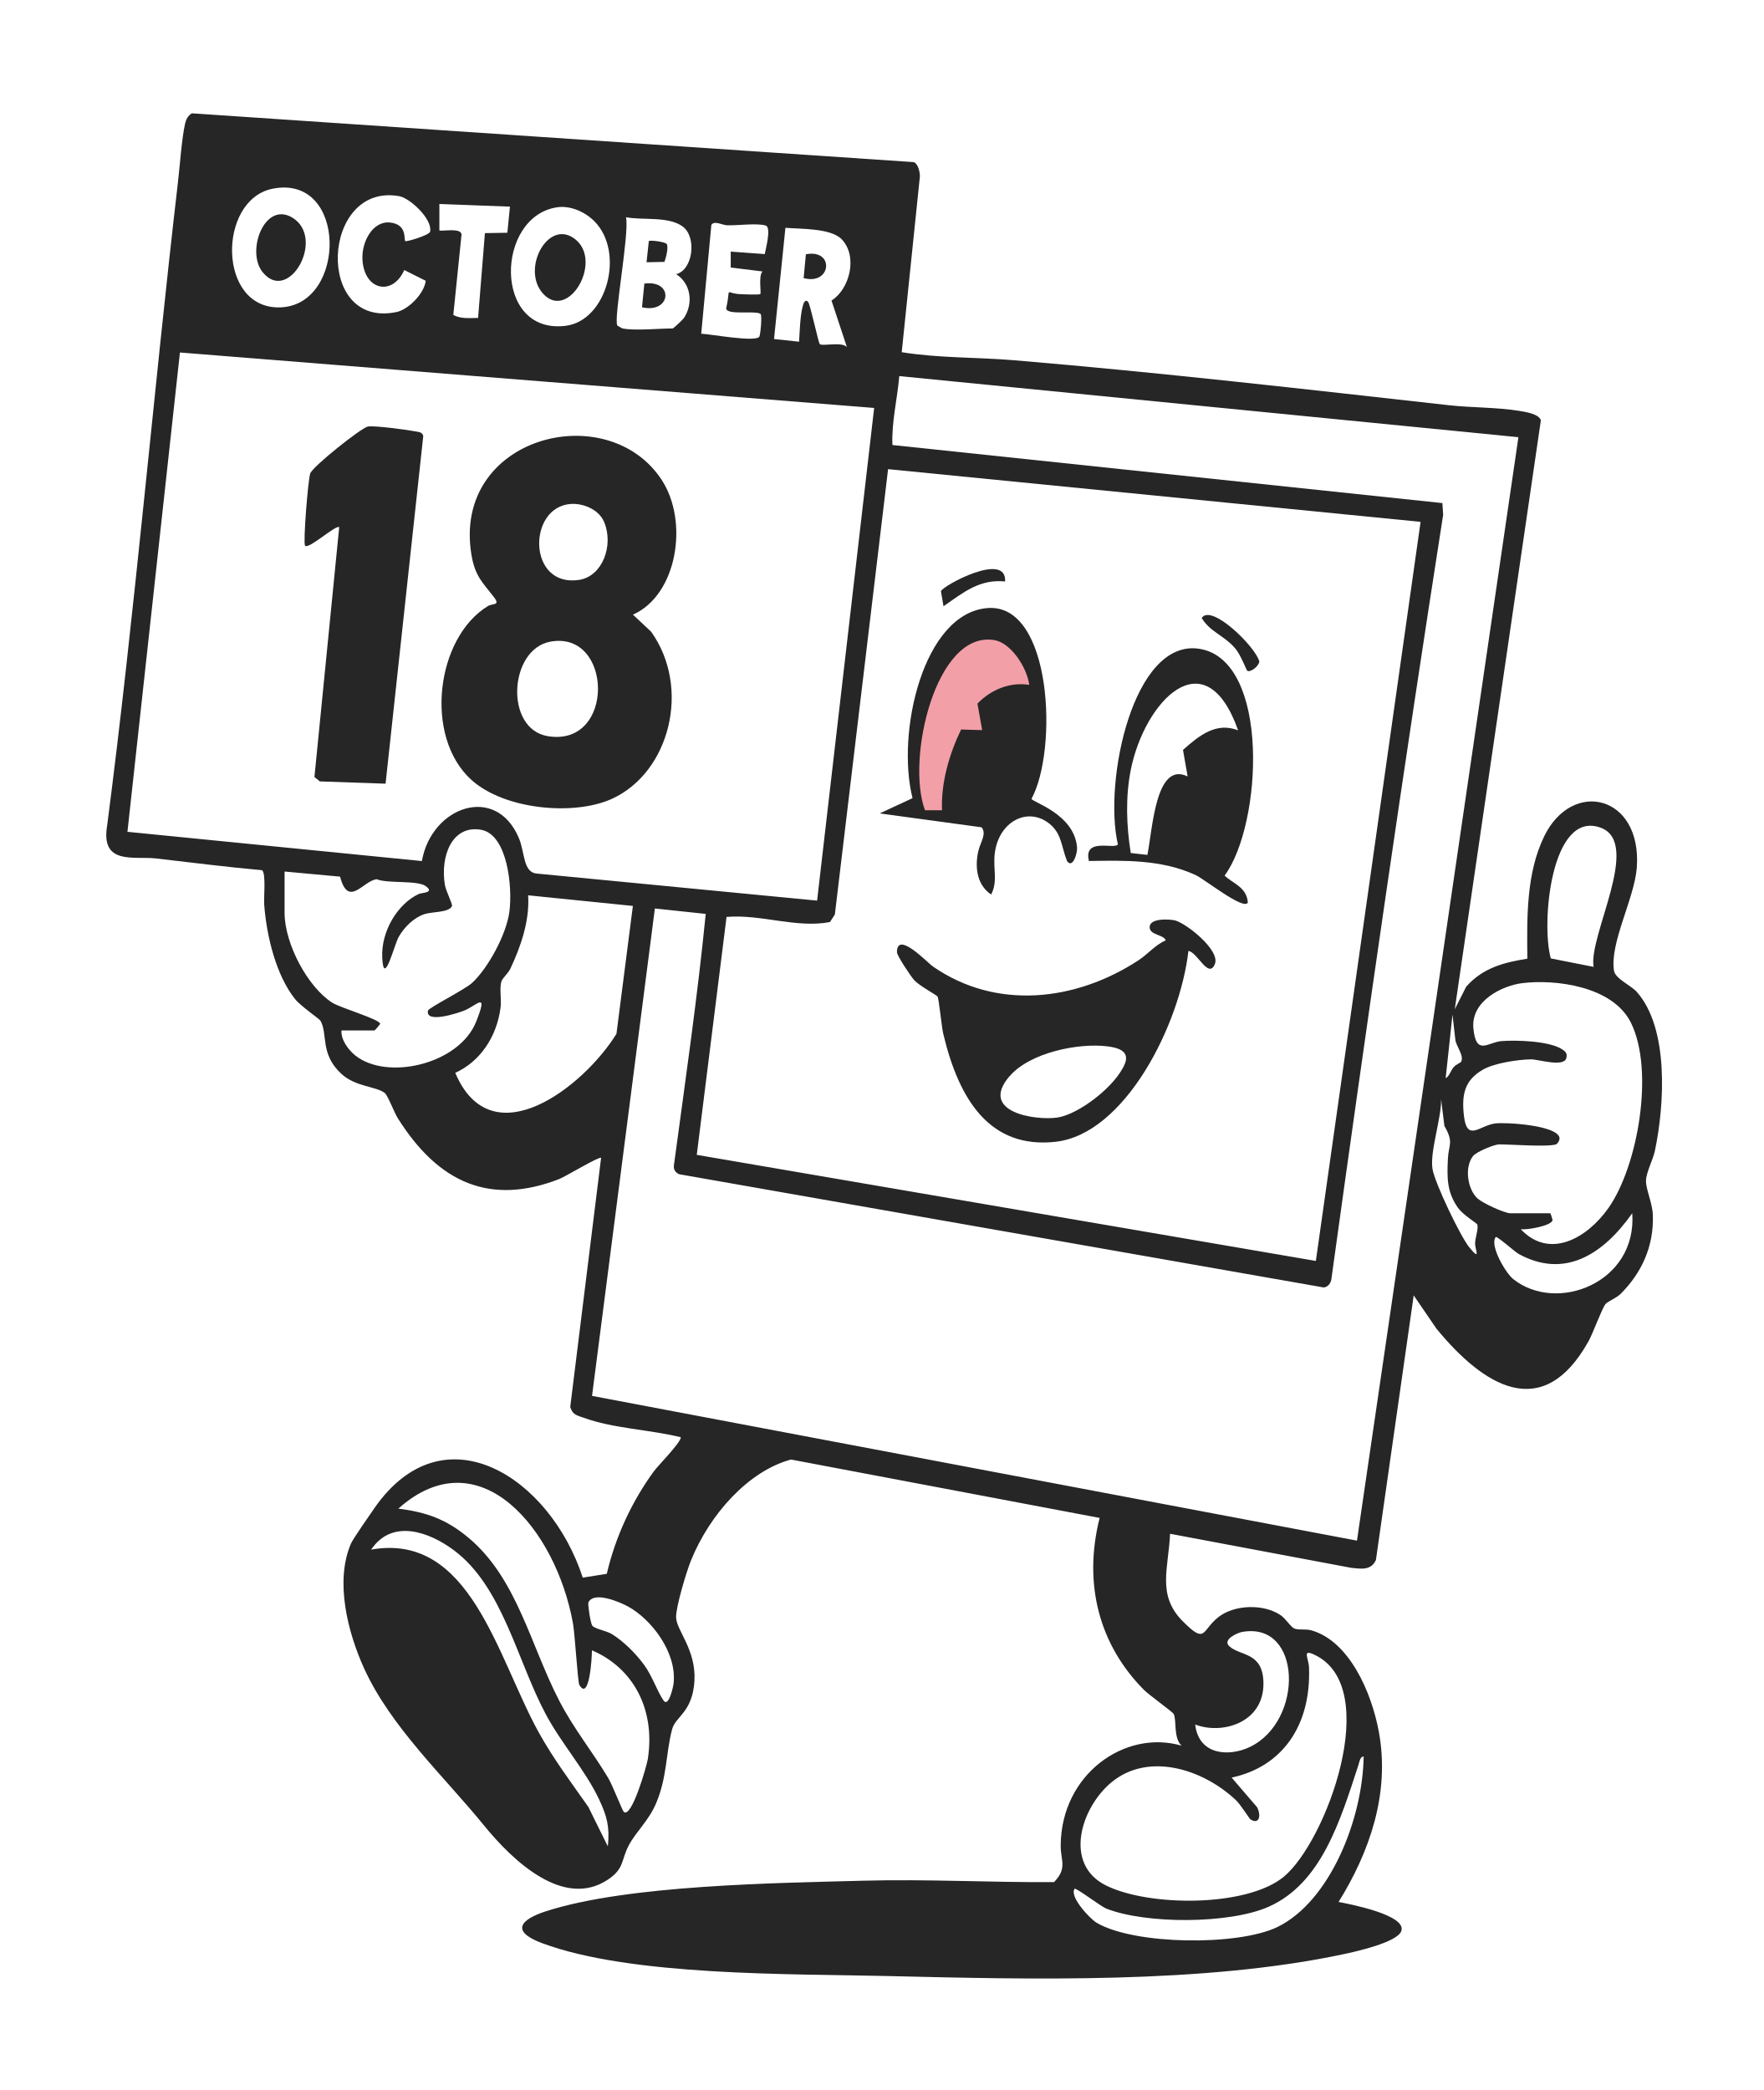
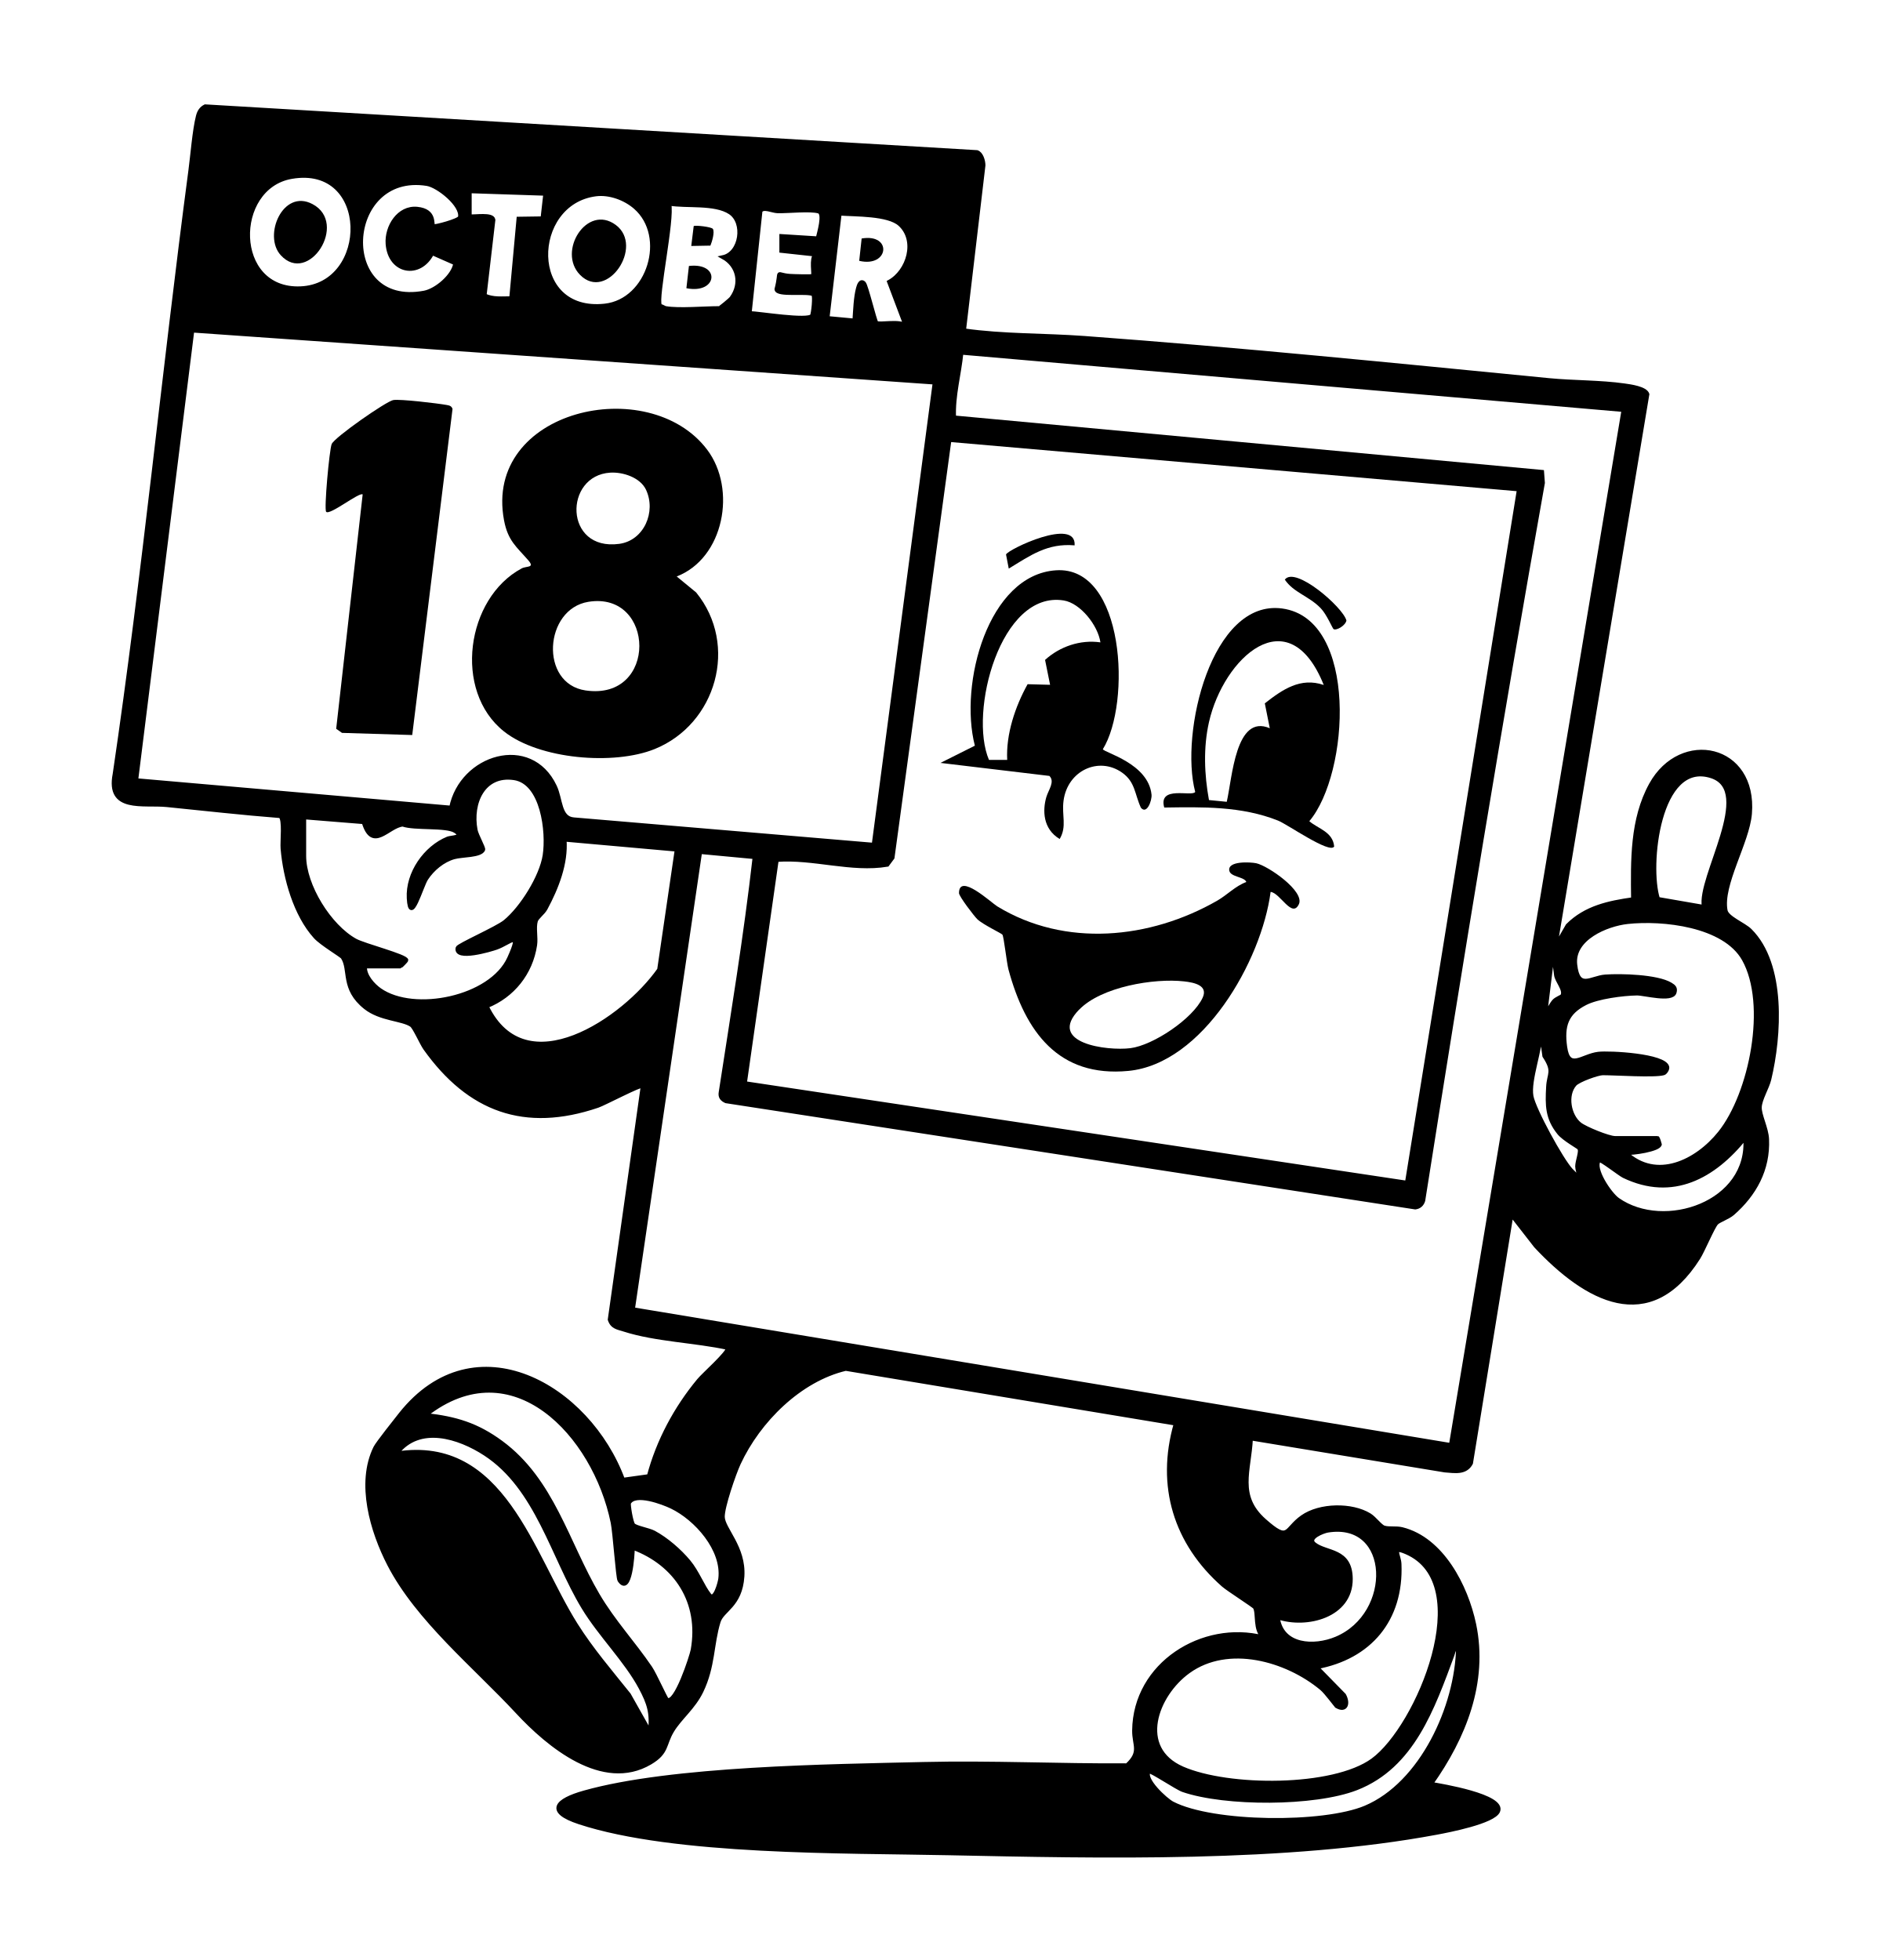
- <svg xmlns="http://www.w3.org/2000/svg" width="200" height="237" viewBox="0 0 200 237" fill="none">
-   <path d="M102.232 39.936C106.425 40.617 110.757 40.496 115.001 40.852C131.45 42.233 147.889 44.12 164.312 45.953C166.873 46.237 169.718 46.177 172.284 46.593C172.924 46.695 174.514 46.936 174.726 47.66L164.963 114.447L166.254 111.896C168.169 109.707 170.632 109.128 173.193 108.712C173.146 104.039 173.059 99.064 175.093 94.856C178.278 88.271 186.204 90.158 185.605 98.383C185.352 101.844 182.496 106.976 183.023 110.099C183.173 110.979 184.97 111.757 185.615 112.493C189.255 116.605 188.764 125.24 187.654 130.51C187.443 131.511 186.684 132.898 186.648 133.857C186.611 134.815 187.37 136.407 187.422 137.728C187.567 141.412 186.074 144.421 183.772 146.718C183.286 147.201 182.321 147.569 182.058 147.876C181.67 148.328 180.622 151.211 180.132 152.091C174.922 161.437 168.21 157.156 162.877 150.656L160.306 146.893L156.021 176.904C155.442 178.146 154.291 177.881 153.233 177.79L132.679 173.925C132.508 177.838 131.161 180.859 134.104 183.832C136.768 186.521 136.236 184.917 138.115 183.41C139.995 181.903 143.382 181.872 145.251 183.181C145.803 183.567 146.402 184.55 146.799 184.682C147.347 184.869 148.049 184.694 148.699 184.875C152.933 186.069 155.504 191.773 156.356 196.392C157.647 203.405 155.262 210.086 151.787 215.676C152.825 215.875 159.583 217.135 158.896 218.986C158.416 220.277 153.64 221.326 152.36 221.597C136.437 224.986 116.777 224.461 100.56 224.075C89.676 223.816 71.513 224.111 61.44 220.337C57.862 218.992 59.013 217.66 61.946 216.719C71.234 213.734 88.019 213.535 97.957 213.264C105.144 213.071 112.342 213.475 119.523 213.427C121.072 211.811 120.257 211.015 120.277 209.224C120.355 201.186 127.562 196.085 133.985 197.954C133.035 197.092 133.448 195.054 133.087 194.348C132.983 194.143 130.278 192.189 129.731 191.641C124.681 186.564 122.792 179.678 124.692 172.128L89.697 165.507C84.828 166.816 80.46 171.766 78.359 176.94C77.858 178.17 76.634 182.21 76.665 183.41C76.701 184.881 78.947 187.07 78.746 190.598C78.54 194.161 76.609 194.632 76.221 196.073C75.483 198.822 75.674 201.457 74.404 204.472C73.557 206.48 72.122 207.698 71.296 209.266C70.413 210.942 70.816 211.883 68.942 213.137C63.928 216.49 58.172 211.045 54.862 206.975C50.37 201.451 44.293 195.825 41.268 189.15C39.456 185.147 37.938 179.34 39.801 175.028C40.023 174.51 42.022 171.64 42.497 170.958C50.37 159.701 62.4 167.551 66.081 178.9L68.807 178.466C69.793 174.22 71.673 170.241 74.11 166.888C74.647 166.147 77.192 163.608 77.202 162.981C73.728 162.113 69.546 161.998 66.19 160.768C65.508 160.521 64.925 160.472 64.661 159.544L68.162 131.294C67.955 131.107 64.093 133.435 63.396 133.706C55.657 136.703 49.756 134.231 45.083 126.76C44.706 126.157 43.968 124.209 43.633 123.944C42.672 123.19 40.344 123.25 38.753 121.809C36.249 119.542 37.199 117.263 36.342 115.755C36.203 115.508 34.102 114.109 33.441 113.271C31.314 110.594 30.229 106.174 29.961 102.598C29.894 101.736 30.183 99.052 29.718 98.678C25.701 98.323 21.7 97.804 17.694 97.346C15.179 97.062 11.374 98.148 12.154 93.589C15.298 69.343 17.358 44.922 20.182 20.628C20.404 18.735 20.6 15.768 20.982 14.05C21.101 13.513 21.318 13.103 21.762 12.85L103.621 18.385C104.091 18.566 104.308 19.446 104.313 19.983L102.248 39.954L102.232 39.936ZM30.911 21.4C24.628 22.648 24.628 35.196 31.871 34.852C39.342 34.503 39.394 19.712 30.911 21.4ZM45.951 27.339C46.064 27.454 48.697 26.664 48.775 26.266C49.048 24.813 46.467 22.467 45.29 22.25C36.425 20.628 35.635 37.373 44.99 35.377C46.25 35.112 48.078 33.363 48.279 31.844L45.842 30.62C44.52 33.592 41.335 32.959 41.103 29.498C40.963 27.406 42.295 25.006 44.252 25.235C46.209 25.464 45.765 27.128 45.956 27.333L45.951 27.339ZM57.825 23.432L49.823 23.131V26.139C50.334 26.23 52.224 25.82 52.337 26.574L51.403 35.715C52.286 36.191 53.267 36.053 54.211 36.053L54.986 26.435L57.531 26.393L57.825 23.432ZM63.185 23.504C56.168 24.529 55.889 37.982 64.15 36.945C68.828 36.36 70.903 28.581 67.382 25.072C66.282 23.975 64.625 23.293 63.185 23.504ZM70.604 37.246C72.029 37.524 74.688 37.246 76.283 37.246C76.366 37.246 77.445 36.233 77.569 36.04C78.679 34.316 78.297 32.115 76.671 31.09C78.576 30.62 79.04 26.911 77.43 25.699C75.819 24.487 72.809 25 70.986 24.632C71.389 26.447 69.566 36.071 69.995 36.903C70.01 36.939 70.547 37.24 70.599 37.252L70.604 37.246ZM86.718 28.817C86.831 28.214 87.487 25.796 86.831 25.579C85.928 25.277 83.599 25.579 82.469 25.549C81.906 25.53 80.961 24.964 80.662 25.518L79.515 37.843C80.512 37.873 85.716 38.85 86.109 38.169C86.227 37.964 86.449 35.733 86.232 35.588C85.633 35.184 82.401 35.781 82.345 34.973C82.913 32.465 82.118 33.206 83.764 33.345C84.157 33.375 86.134 33.448 86.217 33.345C86.341 33.194 85.979 31.229 86.47 30.782L82.861 30.336V28.533L86.713 28.811L86.718 28.817ZM95.438 27.128C94.204 25.85 90.709 25.977 89.062 25.832L87.771 38.446L90.611 38.748C90.688 37.548 90.724 35.962 90.998 34.828C91.07 34.521 91.266 33.809 91.638 34.243C91.886 34.527 92.794 38.856 92.96 39.019C93.233 39.297 95.438 38.718 96.032 39.351L94.287 34.081C96.331 32.814 97.317 29.076 95.438 27.128ZM99.129 46.261L20.404 39.972L14.451 94.325L47.84 97.641C48.925 91.443 56.266 88.844 58.853 95.073C59.514 96.659 59.312 98.92 60.851 99.058L92.655 102.128L99.124 46.261H99.129ZM172.181 49.577L101.974 42.649C101.752 45.254 101.091 47.829 101.195 50.464L163.559 57.048L163.646 58.381C159.134 87.246 154.962 116.183 150.956 145.157C150.827 145.633 150.538 145.934 150.104 145.995L76.996 133.151C76.572 132.928 76.34 132.639 76.428 132.066C77.703 122.611 79.082 113.132 80.026 103.635L74.259 103.02L67.134 158.29L153.873 174.703L172.181 49.577ZM161.086 59.177L100.704 53.201L94.669 103.701L94.111 104.558C90.327 105.287 86.248 103.641 82.386 103.979L79.009 130.956L149.211 142.986L161.086 59.177ZM180.705 109.641C180.096 106.113 186.219 95.573 181.495 93.855C175.888 91.817 174.726 104.684 175.852 108.682L180.705 109.641ZM32.269 98.829V103.484C32.269 107.078 34.948 111.98 37.679 113.705C38.609 114.296 43.111 115.598 43.106 116.099C43.106 116.153 42.512 116.852 42.466 116.852H38.722C38.64 117.944 39.564 119.108 40.287 119.687C43.916 122.581 52.079 120.681 53.995 115.852C55.404 112.306 54.093 114.006 52.652 114.591C52.079 114.826 48.217 116.141 48.527 114.603C48.594 114.278 52.688 112.24 53.556 111.438C55.322 109.798 57.407 106.011 57.758 103.412C58.141 100.572 57.542 94.596 54.526 94.09C51.269 93.541 49.906 97.069 50.448 100.349C50.561 101.03 51.336 102.532 51.253 102.737C50.954 103.49 49.023 103.376 48.155 103.653C46.978 104.033 45.883 105.064 45.212 106.24C44.691 107.156 43.514 112.041 43.343 108.598C43.199 105.583 45.104 102.483 47.489 101.374C47.825 101.217 49.338 101.253 48.269 100.481C47.319 99.794 43.983 100.216 42.719 99.704C41.185 99.848 39.512 103.02 38.562 99.408L32.269 98.829ZM71.766 102.731L59.886 101.525C60.082 104.389 59.044 107.368 57.872 109.846C57.598 110.425 56.953 110.907 56.839 111.347C56.628 112.173 56.881 113.331 56.762 114.26C56.318 117.667 54.366 120.416 51.625 121.658C55.745 131.409 66.19 123.244 69.902 117.232L71.766 102.725V102.731ZM176.445 129.768C175.49 130.088 171.355 129.768 169.992 129.768C169.475 129.768 167.405 130.601 167.018 131.113C166.027 132.41 166.424 134.894 167.555 135.913C168.148 136.443 170.611 137.583 171.282 137.583H175.8C175.836 137.583 176.048 138.295 176.048 138.337C176.027 139.006 173.043 139.507 172.444 139.386C175.676 142.829 179.936 140.465 182.388 136.986C185.729 132.241 187.618 121.417 184.944 115.984C182.889 111.806 176.327 111.022 172.609 111.486C170.389 111.763 166.77 113.47 167.075 116.623C167.379 119.777 168.716 118.185 170.255 118.058C171.923 117.92 175.754 118.04 177.173 119.011C177.54 119.264 177.752 119.469 177.607 120C177.323 121.049 174.385 120.115 173.611 120.127C172.139 120.151 169.444 120.543 168.143 121.303C166.13 122.472 165.696 124.034 166.011 126.597C166.367 129.503 167.777 127.64 169.512 127.399C170.668 127.236 176.585 127.586 176.838 129.021C176.884 129.292 176.616 129.714 176.451 129.768H176.445ZM165.686 120.404C166.052 119.68 165.077 118.613 165.02 117.835L164.705 115.05L163.93 122.255C164.318 122.098 164.472 121.459 164.818 121.031C165.056 120.736 165.65 120.482 165.691 120.404H165.686ZM167.498 138.831C167.431 138.699 165.866 137.728 165.34 136.98C164.08 135.201 164.075 133.64 164.183 131.415C164.261 129.756 164.885 129.582 163.786 127.676L163.414 124.655C163.455 126.814 162.128 130.588 162.433 132.536C162.686 134.134 165.619 140.254 166.636 141.478C167.963 143.076 167.26 141.677 167.266 141.02C167.271 140.363 167.704 139.223 167.498 138.825V138.831ZM169.604 140.284C168.892 141.249 170.745 144.367 171.582 145.036C176.502 148.98 185.651 145.476 185.088 137.577C181.768 142.286 177.395 145.036 172.212 142.196C171.804 141.973 169.723 140.116 169.604 140.278V140.284ZM67.119 187.142C67.129 187.914 66.835 193.003 65.689 191.056C65.518 190.766 65.188 185.273 64.971 184.079C63.056 173.431 54.366 162.872 45.171 171.073C48.331 171.483 50.561 172.231 53.153 174.401C58.605 178.978 60.118 186.461 63.396 192.823C65.054 196.043 67.186 198.629 68.983 201.644C69.458 202.446 70.583 205.341 70.738 205.467C71.637 206.215 73.34 200.227 73.459 199.474C74.352 193.715 71.704 189.09 67.124 187.142H67.119ZM68.926 209.368C69.158 207.137 68.818 205.938 67.94 204.062C66.391 200.752 63.634 197.689 61.853 194.324C58.6 188.186 56.968 179.883 51.454 175.782C48.666 173.708 44.464 172.182 42.084 175.722C53.339 173.72 56.364 187.89 61.078 196.428C62.746 199.443 64.77 202.127 66.711 204.894L68.926 209.375V209.368ZM67.181 184.369C67.46 184.7 68.818 184.954 69.36 185.285C70.687 186.099 72.075 187.474 73.046 188.801C73.965 190.055 74.538 191.834 75.251 192.841C75.808 193.631 76.335 191.351 76.386 190.863C76.753 187.329 73.82 183.603 71.239 182.186C70.315 181.679 67.356 180.389 66.721 181.71C66.634 181.896 66.954 184.103 67.176 184.363L67.181 184.369ZM135.529 195.554C135.926 199.063 139.391 199.22 141.719 198.105C147.889 195.156 147.657 183.814 140.831 185.062C140.351 185.147 138.565 185.918 139.401 186.684C140.661 187.83 143.247 187.299 143.268 190.893C143.294 195.373 138.575 196.73 135.524 195.554H135.529ZM141.781 206.299C141.673 206.233 140.676 204.635 140.155 204.141C136.422 200.607 130.242 198.647 126.049 202.096C122.595 204.937 120.54 211.37 125.404 213.8C130.268 216.23 141.389 216.285 145.581 212.812C150.383 208.832 156.805 191.436 149.138 187.685C147.564 186.913 148.4 187.999 148.436 189.102C148.679 195.831 145.266 200.384 139.659 201.572L142.561 204.949C143.046 205.962 142.757 206.926 141.781 206.305V206.299ZM121.852 214.18C121.232 215.091 123.623 217.605 124.346 218.033C128.646 220.566 140.377 220.668 144.817 218.534C150.765 215.67 154.523 206.348 154.632 199.166C154.198 199.25 154.167 199.751 154.043 200.131C151.973 206.474 149.841 213.559 143.862 216.218C139.427 218.19 129.947 218.196 125.461 216.435C124.815 216.182 121.976 213.999 121.847 214.186L121.852 214.18Z" fill="#262626" />
-   <path d="M134.76 107.838C133.804 116.177 127.578 128.623 119.668 129.479C112.275 130.281 108.748 124.77 106.957 117.214C106.771 116.424 106.471 113.283 106.317 113.006C106.234 112.855 104.241 111.781 103.658 111.142C103.317 110.768 101.711 108.375 101.711 107.983C101.706 105.474 105.145 109.152 105.774 109.587C112.961 114.585 121.976 113.548 129.091 108.899C130.17 108.194 131.011 107.132 132.183 106.638C131.992 105.999 130.521 106.047 130.381 105.281C130.159 104.057 132.638 104.226 133.236 104.371C134.476 104.672 138.42 107.76 137.754 109.333C137.026 111.052 135.787 107.983 134.775 107.838H134.76ZM114.453 122.062C110.984 126.145 117.433 127.079 119.885 126.729C122.296 126.386 126.509 123.184 127.552 120.627C128.151 119.156 126.695 118.794 125.595 118.656C122.399 118.239 116.792 119.313 114.459 122.068L114.453 122.062Z" fill="#262626" />
-   <path d="M71.766 69.693L73.836 71.635C78.375 77.996 75.958 87.547 69.438 90.562C65.116 92.558 57.196 91.817 53.458 88.44C48.032 83.538 49.446 72.316 55.322 68.728C55.864 68.397 56.762 68.704 56.019 67.727C54.78 66.105 53.866 65.382 53.458 62.91C51.253 49.523 68.797 45.013 74.998 54.365C78.163 59.141 76.779 67.504 71.766 69.699V69.693ZM64.729 57.145C59.788 57.483 59.803 66.666 65.679 65.756C68.296 65.352 69.618 61.885 68.513 59.207C67.899 57.73 66.076 57.055 64.734 57.145H64.729ZM62.406 72.762C57.707 73.625 57.196 82.657 62.106 83.477C69.794 84.762 69.525 71.454 62.406 72.762Z" fill="#262626" />
-   <path d="M38.465 59.78C38.114 59.461 34.969 62.349 34.593 61.879C34.35 61.577 34.933 54.395 35.176 53.696C35.455 52.888 40.943 48.534 41.702 48.372C42.42 48.221 46.431 48.77 47.366 48.962C47.66 49.023 47.887 49.071 47.996 49.445L43.721 88.868L36.27 88.609L35.656 88.114L38.465 59.774V59.78Z" fill="#262626" />
-   <path d="M61.528 33.242C59.065 30.408 62.251 24.614 65.307 27.195C68.358 29.775 64.373 36.511 61.528 33.242Z" fill="#262626" />
-   <path d="M29.77 30.849C27.881 28.485 29.997 22.781 33.142 24.674C36.983 26.983 32.729 34.551 29.77 30.849Z" fill="#262626" />
-   <path d="M72.799 34.846L73.067 32.157C76.454 31.704 76.124 35.6 72.799 34.846Z" fill="#262626" />
-   <path d="M75.607 27.671C75.819 28.069 75.519 29.226 75.344 29.697L73.315 29.739L73.573 27.339C73.687 27.2 75.473 27.423 75.607 27.677V27.671Z" fill="#262626" />
-   <path d="M91.127 31.536L91.385 28.835C94.664 28.201 94.297 32.386 91.127 31.536Z" fill="#262626" />
-   <path d="M103.477 90.508C101.603 83.103 104.68 69.506 111.996 68.951C119.312 68.396 119.978 85.045 116.968 90.58C117.081 90.99 121.795 92.287 122.131 96.073C122.193 96.767 121.635 98.534 121 97.653C120.329 95.977 120.411 94.542 119.002 93.408C116.539 91.43 113.235 93.155 112.801 96.785C112.584 98.594 113.183 99.902 112.388 101.44C110.581 100.204 110.576 97.949 110.968 96.387C111.201 95.482 111.908 94.518 111.299 93.812L99.749 92.238" fill="#262626" />
-   <path d="M116.709 77.664C116.446 75.614 114.598 72.931 112.822 72.599C106.099 71.357 102.723 86.136 104.891 91.877H106.822C106.683 88.759 107.674 85.419 108.986 82.723L111.371 82.796L110.839 79.787C112.398 78.165 114.582 77.314 116.704 77.664H116.709Z" fill="#F39FA8" />
-   <path d="M141.497 102.351C141.038 103.273 136.556 99.667 135.549 99.215C131.672 97.448 127.505 97.569 123.478 97.635C122.812 94.91 126.442 96.375 126.762 95.748C125.11 88.615 128.491 72.406 135.988 73.57C144.084 74.831 143.139 93.517 138.864 99.288C139.809 100.21 141.363 100.566 141.502 102.357L141.497 102.351ZM140.392 82.808C136.654 72.226 129.762 79.558 128.223 87.306C127.614 90.382 127.727 93.656 128.223 96.731L130.107 96.942C130.696 94.072 131.032 86.263 134.672 88.048L134.145 85.039C136.029 83.357 137.929 81.861 140.387 82.814L140.392 82.808Z" fill="#262626" />
-   <path d="M142.803 75.011C142.7 75.638 141.755 76.26 141.44 76.067C141.327 75.994 140.718 74.288 140.062 73.522C138.823 72.063 137.191 71.647 136.267 70.079C137.362 68.397 142.411 73.389 142.798 75.011" fill="#262626" />
-   <path d="M113.973 65.936C111.092 65.653 109.306 67.136 106.988 68.746L106.698 67.04C106.905 66.418 114.159 62.481 113.973 65.93V65.936Z" fill="#262626" />
+ <svg xmlns="http://www.w3.org/2000/svg" width="495" height="515" viewBox="0 0 495 515" fill="none">
+   <path d="M253.269 86.79C263.655 88.271 274.386 88.009 284.9 88.782C325.651 91.783 366.377 95.884 407.064 99.868C413.408 100.484 420.456 100.353 426.813 101.257C428.399 101.48 432.338 102.004 432.863 103.577L408.676 248.72L411.873 243.177C416.619 238.42 422.72 237.162 429.064 236.258C428.949 226.102 428.731 215.291 433.771 206.144C441.663 191.834 461.297 195.936 459.813 213.81C459.186 221.332 452.113 232.484 453.417 239.272C453.788 241.185 458.24 242.876 459.838 244.474C468.856 253.411 467.641 272.177 464.891 283.63C464.366 285.805 462.486 288.819 462.397 290.903C462.307 292.986 464.187 296.446 464.315 299.316C464.673 307.323 460.977 313.862 455.272 318.854C454.07 319.903 451.678 320.702 451.026 321.37C450.066 322.353 447.47 328.617 446.255 330.53C433.349 350.842 416.721 341.538 403.508 327.412L397.138 319.234L386.522 384.455C385.09 387.154 382.237 386.578 379.615 386.381L328.695 377.981C328.273 386.486 324.935 393.051 332.226 399.512C338.826 405.356 337.508 401.87 342.164 398.594C346.82 395.318 355.211 395.253 359.841 398.096C361.209 398.935 362.693 401.071 363.678 401.359C365.034 401.765 366.773 401.385 368.385 401.779C378.873 404.373 385.243 416.77 387.354 426.808C390.551 442.048 384.642 456.568 376.034 468.715C378.605 469.148 395.348 471.887 393.647 475.91C392.457 478.714 380.626 480.994 377.454 481.584C338.007 488.949 289.3 487.808 249.124 486.97C222.162 486.406 177.164 487.048 152.209 478.845C143.345 475.923 146.198 473.027 153.463 470.983C176.473 464.496 218.056 464.063 242.678 463.474C260.483 463.054 278.313 463.932 296.105 463.828C299.942 460.316 297.921 458.586 297.972 454.694C298.164 437.226 316.02 426.14 331.931 430.202C329.578 428.328 330.601 423.899 329.706 422.365C329.45 421.92 322.748 417.674 321.392 416.482C308.883 405.448 304.201 390.483 308.908 374.076L222.213 359.688C210.151 362.531 199.33 373.29 194.124 384.533C192.884 387.207 189.852 395.987 189.929 398.594C190.019 401.792 195.583 406.549 195.084 414.215C194.572 421.959 189.788 422.981 188.829 426.113C187 432.089 187.473 437.816 184.327 444.368C182.229 448.731 178.673 451.378 176.627 454.786C174.44 458.429 175.437 460.473 170.794 463.199C158.374 470.485 144.113 458.651 135.914 449.806C124.786 437.802 109.731 425.576 102.236 411.07C97.747 402.368 93.986 389.749 98.603 380.379C99.153 379.252 104.104 373.015 105.28 371.534C124.786 347.068 154.588 364.13 163.708 388.792L170.462 387.849C172.905 378.623 177.56 369.974 183.598 362.688C184.928 361.077 191.234 355.56 191.259 354.197C182.651 352.31 172.291 352.061 163.977 349.388C162.288 348.85 160.843 348.745 160.191 346.727L168.863 285.334C168.351 284.927 158.784 289.986 157.057 290.575C137.884 297.088 123.264 291.715 111.688 275.479C110.755 274.169 108.926 269.936 108.094 269.359C105.715 267.721 99.947 267.852 96.007 264.72C89.803 259.793 92.157 254.84 90.034 251.564C89.688 251.026 84.483 247.986 82.845 246.165C77.576 240.346 74.89 230.741 74.225 222.97C74.058 221.096 74.775 215.265 73.623 214.452C63.672 213.679 53.759 212.552 43.834 211.556C37.605 210.94 28.178 213.299 30.109 203.392C37.899 150.7 43.002 97.627 49.999 44.83C50.549 40.715 51.035 34.268 51.981 30.533C52.276 29.367 52.813 28.476 53.913 27.925L256.709 39.955C257.873 40.348 258.411 42.261 258.423 43.428L253.307 86.829L253.269 86.79ZM76.578 46.507C61.012 49.22 61.012 76.49 78.957 75.743C97.465 74.983 97.593 42.838 76.578 46.507ZM113.837 59.415C114.119 59.664 120.642 57.947 120.834 57.082C121.512 53.924 115.116 48.827 112.2 48.355C90.238 44.83 88.281 81.221 111.458 76.883C114.579 76.306 119.107 72.506 119.606 69.204L113.569 66.544C110.294 73.004 102.402 71.628 101.827 64.106C101.481 59.559 104.781 54.344 109.629 54.842C114.477 55.34 113.377 58.956 113.85 59.402L113.837 59.415ZM143.256 50.923L123.43 50.268V56.807C124.697 57.004 129.378 56.113 129.659 57.751L127.344 77.617C129.531 78.652 131.962 78.351 134.302 78.351L136.221 57.449L142.527 57.358L143.256 50.923ZM156.533 51.081C139.15 53.308 138.459 82.544 158.924 80.29C170.513 79.019 175.655 62.114 166.931 54.488C164.207 52.103 160.101 50.622 156.533 51.081ZM174.913 80.945C178.443 81.548 185.03 80.945 188.983 80.945C189.187 80.945 191.861 78.744 192.167 78.325C194.917 74.577 193.971 69.794 189.942 67.566C194.662 66.544 195.813 58.485 191.822 55.851C187.831 53.217 180.374 54.331 175.859 53.531C176.857 57.475 172.342 78.39 173.404 80.198C173.442 80.277 174.772 80.932 174.9 80.959L174.913 80.945ZM214.833 62.626C215.114 61.315 216.738 56.06 215.114 55.589C212.876 54.933 207.107 55.589 204.306 55.523C202.912 55.484 200.571 54.252 199.829 55.458L196.99 82.243C199.458 82.308 212.351 84.431 213.323 82.95C213.617 82.505 214.167 77.656 213.63 77.342C212.147 76.464 204.14 77.761 203.999 76.005C205.406 70.554 203.436 72.165 207.516 72.467C208.488 72.532 213.387 72.69 213.592 72.467C213.899 72.139 213.004 67.867 214.219 66.898L205.278 65.928V62.01L214.82 62.612L214.833 62.626ZM236.436 58.956C233.379 56.178 224.72 56.453 220.64 56.139L217.442 83.553L224.477 84.208C224.669 81.601 224.758 78.154 225.436 75.691C225.615 75.022 226.101 73.476 227.022 74.419C227.636 75.035 229.887 84.444 230.297 84.798C230.974 85.401 236.436 84.143 237.907 85.519L233.584 74.066C238.649 71.314 241.092 63.189 236.436 58.956ZM245.581 100.536L50.549 86.869L35.801 204.991L118.519 212.198C121.205 198.727 139.393 193.079 145.801 206.616C147.438 210.062 146.94 214.976 150.751 215.278L229.542 221.948L245.569 100.536H245.581ZM426.557 107.744L252.629 92.687C252.079 98.348 250.442 103.943 250.698 109.67L405.197 123.98L405.414 126.876C394.235 189.606 383.9 252.494 373.974 315.46C373.655 316.496 372.938 317.151 371.864 317.282L190.748 289.37C189.699 288.885 189.123 288.256 189.341 287.011C192.5 266.463 195.915 245.863 198.256 225.224L183.969 223.887L166.317 344.002L381.201 379.672L426.557 107.744ZM399.07 128.606L249.483 115.619L234.53 225.368L233.149 227.229C223.773 228.815 213.669 225.237 204.101 225.971L195.736 284.6L369.651 310.743L399.07 128.606ZM447.674 238.276C446.165 230.61 461.335 207.704 449.631 203.969C435.741 199.54 432.863 227.504 435.651 236.192L447.674 238.276ZM79.942 214.78V224.896C79.942 232.707 86.58 243.36 93.347 247.108C95.649 248.392 106.802 251.223 106.79 252.311C106.79 252.429 105.319 253.949 105.204 253.949H95.93C95.726 256.321 98.015 258.85 99.806 260.108C108.798 266.398 129.02 262.27 133.765 251.773C137.257 244.068 134.008 247.763 130.44 249.035C129.02 249.546 119.452 252.402 120.22 249.061C120.386 248.353 130.529 243.924 132.678 242.181C137.052 238.617 142.22 230.387 143.09 224.739C144.036 218.567 142.552 205.581 135.083 204.48C127.012 203.287 123.635 210.953 124.978 218.082C125.259 219.563 127.178 222.826 126.973 223.271C126.231 224.91 121.448 224.661 119.299 225.263C116.383 226.089 113.671 228.33 112.008 230.885C110.716 232.877 107.8 243.491 107.378 236.009C107.02 229.457 111.74 222.721 117.649 220.31C118.48 219.969 122.228 220.048 119.58 218.37C117.227 216.877 108.964 217.794 105.83 216.68C102.031 216.995 97.887 223.887 95.534 216.038L79.942 214.78ZM177.791 223.258L148.359 220.637C148.845 226.862 146.274 233.336 143.371 238.721C142.693 239.979 141.094 241.028 140.813 241.984C140.288 243.78 140.915 246.296 140.621 248.314C139.521 255.718 134.686 261.693 127.894 264.393C138.101 285.583 163.977 267.839 173.173 254.774L177.791 223.245V223.258ZM437.122 282.018C434.756 282.713 424.51 282.018 421.134 282.018C419.855 282.018 414.726 283.827 413.766 284.94C411.31 287.758 412.295 293.157 415.097 295.371C416.567 296.525 422.669 299.001 424.331 299.001H435.523C435.613 299.001 436.137 300.548 436.137 300.639C436.086 302.094 428.693 303.182 427.209 302.92C435.216 310.402 445.769 305.265 451.844 297.704C460.12 287.391 464.801 263.869 458.176 252.062C453.085 242.98 436.828 241.277 427.619 242.286C422.119 242.889 413.152 246.597 413.907 253.451C414.662 260.304 417.974 256.845 421.786 256.57C425.918 256.268 435.408 256.53 438.926 258.64C439.834 259.19 440.358 259.636 440 260.789C439.297 263.069 432.019 261.038 430.1 261.064C426.455 261.117 419.778 261.969 416.555 263.62C411.566 266.162 410.492 269.556 411.272 275.125C412.155 281.442 415.647 277.392 419.944 276.868C422.809 276.514 437.467 277.274 438.094 280.393C438.209 280.983 437.544 281.9 437.135 282.018H437.122ZM410.466 261.667C411.374 260.095 408.957 257.775 408.816 256.085L408.036 250.031L406.117 265.69C407.077 265.349 407.461 263.96 408.317 263.03C408.906 262.388 410.377 261.837 410.479 261.667H410.466ZM414.956 301.714C414.79 301.426 410.914 299.316 409.609 297.691C406.488 293.825 406.476 290.431 406.744 285.596C406.936 281.992 408.484 281.612 405.759 277.471L404.838 270.906C404.941 275.597 401.654 283.8 402.408 288.033C403.035 291.506 410.3 304.807 412.82 307.467C416.107 310.939 414.367 307.899 414.38 306.471C414.393 305.042 415.467 302.566 414.956 301.701V301.714ZM420.174 304.872C418.409 306.969 423.001 313.744 425.073 315.198C437.263 323.769 459.928 316.155 458.534 298.988C450.309 309.223 439.476 315.198 426.634 309.026C425.623 308.541 420.469 304.505 420.174 304.859V304.872ZM166.279 406.706C166.305 408.383 165.576 419.443 162.736 415.211C162.314 414.582 161.495 402.643 160.958 400.049C156.213 376.907 134.686 353.961 111.906 371.783C119.734 372.674 125.259 374.299 131.68 379.016C145.187 388.963 148.935 405.225 157.057 419.05C161.163 426.048 166.445 431.67 170.897 438.222C172.073 439.965 174.862 446.255 175.245 446.53C177.471 448.155 181.692 435.142 181.986 433.504C184.199 420.99 177.637 410.939 166.292 406.706H166.279ZM170.756 455.008C171.331 450.16 170.487 447.552 168.313 443.477C164.476 436.282 157.645 429.625 153.233 422.313C145.174 408.973 141.133 390.928 127.472 382.017C120.565 377.509 110.154 374.194 104.257 381.886C132.141 377.536 139.636 408.331 151.314 426.887C155.445 433.439 160.459 439.27 165.269 445.285L170.756 455.021V455.008ZM166.433 400.678C167.123 401.399 170.487 401.949 171.83 402.67C175.117 404.439 178.558 407.427 180.963 410.31C183.24 413.035 184.659 416.901 186.424 419.089C187.806 420.806 189.11 415.853 189.238 414.791C190.147 407.112 182.881 399.014 176.486 395.934C174.197 394.833 166.867 392.029 165.294 394.899C165.077 395.305 165.87 400.101 166.42 400.665L166.433 400.678ZM335.756 424.986C336.741 432.613 345.323 432.954 351.092 430.53C366.377 424.121 365.801 399.472 348.892 402.185C347.702 402.368 343.277 404.046 345.349 405.71C348.47 408.2 354.878 407.047 354.929 414.857C354.993 424.593 343.302 427.542 335.743 424.986H335.756ZM351.245 448.338C350.977 448.194 348.508 444.721 347.216 443.647C337.969 435.968 322.658 431.709 312.272 439.205C303.715 445.377 298.624 459.359 310.673 464.64C322.722 469.921 350.273 470.039 360.659 462.491C372.555 453.842 388.466 416.036 369.472 407.885C365.571 406.208 367.643 408.567 367.733 410.965C368.334 425.589 359.879 435.483 345.988 438.064L353.177 445.403C354.379 447.604 353.663 449.701 351.245 448.351V448.338ZM301.873 465.466C300.338 467.444 306.26 472.909 308.051 473.839C318.706 479.343 347.766 479.566 358.766 474.927C373.501 468.702 382.813 448.443 383.081 432.836C382.007 433.019 381.93 434.107 381.623 434.933C376.494 448.718 371.212 464.116 356.4 469.895C345.413 474.18 321.929 474.193 310.814 470.367C309.215 469.816 302.18 465.073 301.861 465.479L301.873 465.466Z" fill="black" stroke="black" stroke-miterlimit="10" />
+   <path d="M333.85 234.358C331.484 252.481 316.058 279.529 296.463 281.389C278.146 283.132 269.41 271.155 264.972 254.735C264.512 253.018 263.77 246.191 263.386 245.588C263.181 245.261 258.244 242.928 256.799 241.539C255.955 240.727 251.977 235.524 251.977 234.672C251.964 229.221 260.483 237.215 262.043 238.158C279.848 249.022 302.18 246.768 319.806 236.664C322.479 235.131 324.564 232.825 327.467 231.75C326.994 230.361 323.349 230.466 323.003 228.802C322.453 226.142 328.593 226.508 330.077 226.823C333.146 227.478 342.919 234.188 341.269 237.608C339.465 241.343 336.395 234.672 333.888 234.358H333.85ZM283.544 265.271C274.949 274.143 290.924 276.174 297 275.414C302.973 274.667 313.41 267.708 315.994 262.152C317.478 258.955 313.871 258.168 311.146 257.867C303.229 256.963 289.338 259.295 283.557 265.284L283.544 265.271Z" fill="black" />
+   <path d="M177.791 151.46L182.92 155.679C194.163 169.504 188.177 190.262 172.022 196.814C161.316 201.151 141.695 199.539 132.435 192.201C118.992 181.547 122.496 157.16 137.052 149.363C138.395 148.642 140.621 149.31 138.779 147.188C135.709 143.663 133.445 142.09 132.435 136.717C126.973 107.626 170.436 97.824 185.798 118.148C193.638 128.527 190.21 146.703 177.791 151.473V151.46ZM160.357 124.19C148.116 124.923 148.155 144.881 162.71 142.902C169.195 142.024 172.47 134.49 169.733 128.671C168.21 125.461 163.695 123.993 160.37 124.19H160.357ZM154.601 158.13C142.962 160.004 141.695 179.634 153.859 181.416C172.905 184.207 172.24 155.286 154.601 158.13Z" fill="black" />
+   <path d="M95.291 129.917C94.421 129.222 86.631 135.499 85.698 134.477C85.097 133.822 86.542 118.214 87.143 116.694C87.834 114.938 101.43 105.477 103.31 105.123C105.088 104.796 115.027 105.988 117.342 106.407C118.071 106.538 118.634 106.643 118.902 107.456L108.312 193.132L89.855 192.568L88.333 191.494L95.291 129.903V129.917Z" fill="black" />
+   <path d="M152.427 72.244C146.326 66.085 154.217 53.492 161.79 59.101C169.349 64.709 159.474 79.347 152.427 72.244Z" fill="black" />
+   <path d="M73.751 67.042C69.07 61.905 74.314 49.508 82.103 53.623C91.62 58.642 81.08 75.088 73.751 67.042Z" fill="black" />
+   <path d="M180.349 75.73L181.014 69.885C189.405 68.903 188.586 77.368 180.349 75.73Z" fill="black" />
+   <path d="M187.307 60.136C187.831 61 187.09 63.517 186.655 64.539L181.628 64.63L182.267 59.415C182.549 59.113 186.974 59.598 187.307 60.149V60.136Z" fill="black" />
+   <path d="M225.756 68.536L226.395 62.665C234.517 61.289 233.609 70.383 225.756 68.536Z" fill="black" />
+   <path d="M277.456 149.848C295.58 148.642 297.23 184.824 289.773 196.854C290.058 197.745 301.732 200.563 302.563 208.791C302.717 210.298 301.336 214.138 299.763 212.225C298.1 208.582 298.304 205.463 294.812 202.999C288.711 198.701 280.526 202.449 279.451 210.338C278.914 214.269 280.397 217.113 278.428 220.454C273.951 217.768 273.938 212.867 274.91 209.473C275.486 207.507 277.238 205.41 275.729 203.877L247.116 200.457L256.143 195.932C251.949 179.687 259.615 151.034 277.456 149.848ZM279.502 157.776C262.849 155.077 254.483 187.196 259.855 199.671H264.64C264.294 192.896 266.75 185.636 269.999 179.778L275.908 179.936L274.591 173.396C278.454 169.871 283.864 168.024 289.121 168.784H289.134C288.481 164.329 283.902 158.497 279.502 157.776Z" fill="black" />
+   <path d="M350.542 222.433C349.403 224.438 338.301 216.601 335.807 215.618C326.201 211.779 315.879 212.041 305.902 212.185C304.252 206.262 313.244 209.446 314.037 208.083C309.944 192.581 318.322 157.357 336.894 159.886C356.95 162.624 354.609 203.235 344.019 215.776C346.359 217.781 350.209 218.554 350.555 222.446L350.542 222.433ZM347.805 179.961C338.544 156.963 321.469 172.898 317.657 189.737C316.148 196.421 316.429 203.536 317.657 210.219L322.326 210.678C323.784 204.44 324.615 187.47 333.633 191.349L332.328 184.81C336.997 181.154 341.703 177.904 347.792 179.975L347.805 179.961Z" fill="black" />
+   <path d="M353.778 163.018C353.522 164.381 351.181 165.731 350.401 165.311C350.12 165.154 348.61 161.445 346.986 159.781C343.916 156.61 339.874 155.706 337.585 152.299C340.296 148.643 352.806 159.493 353.765 163.018" fill="black" />
+   <path d="M282.355 143.296C275.217 142.68 270.792 145.904 265.049 149.402L264.333 145.694C264.844 144.344 282.815 135.787 282.355 143.283V143.296Z" fill="black" />
</svg>
